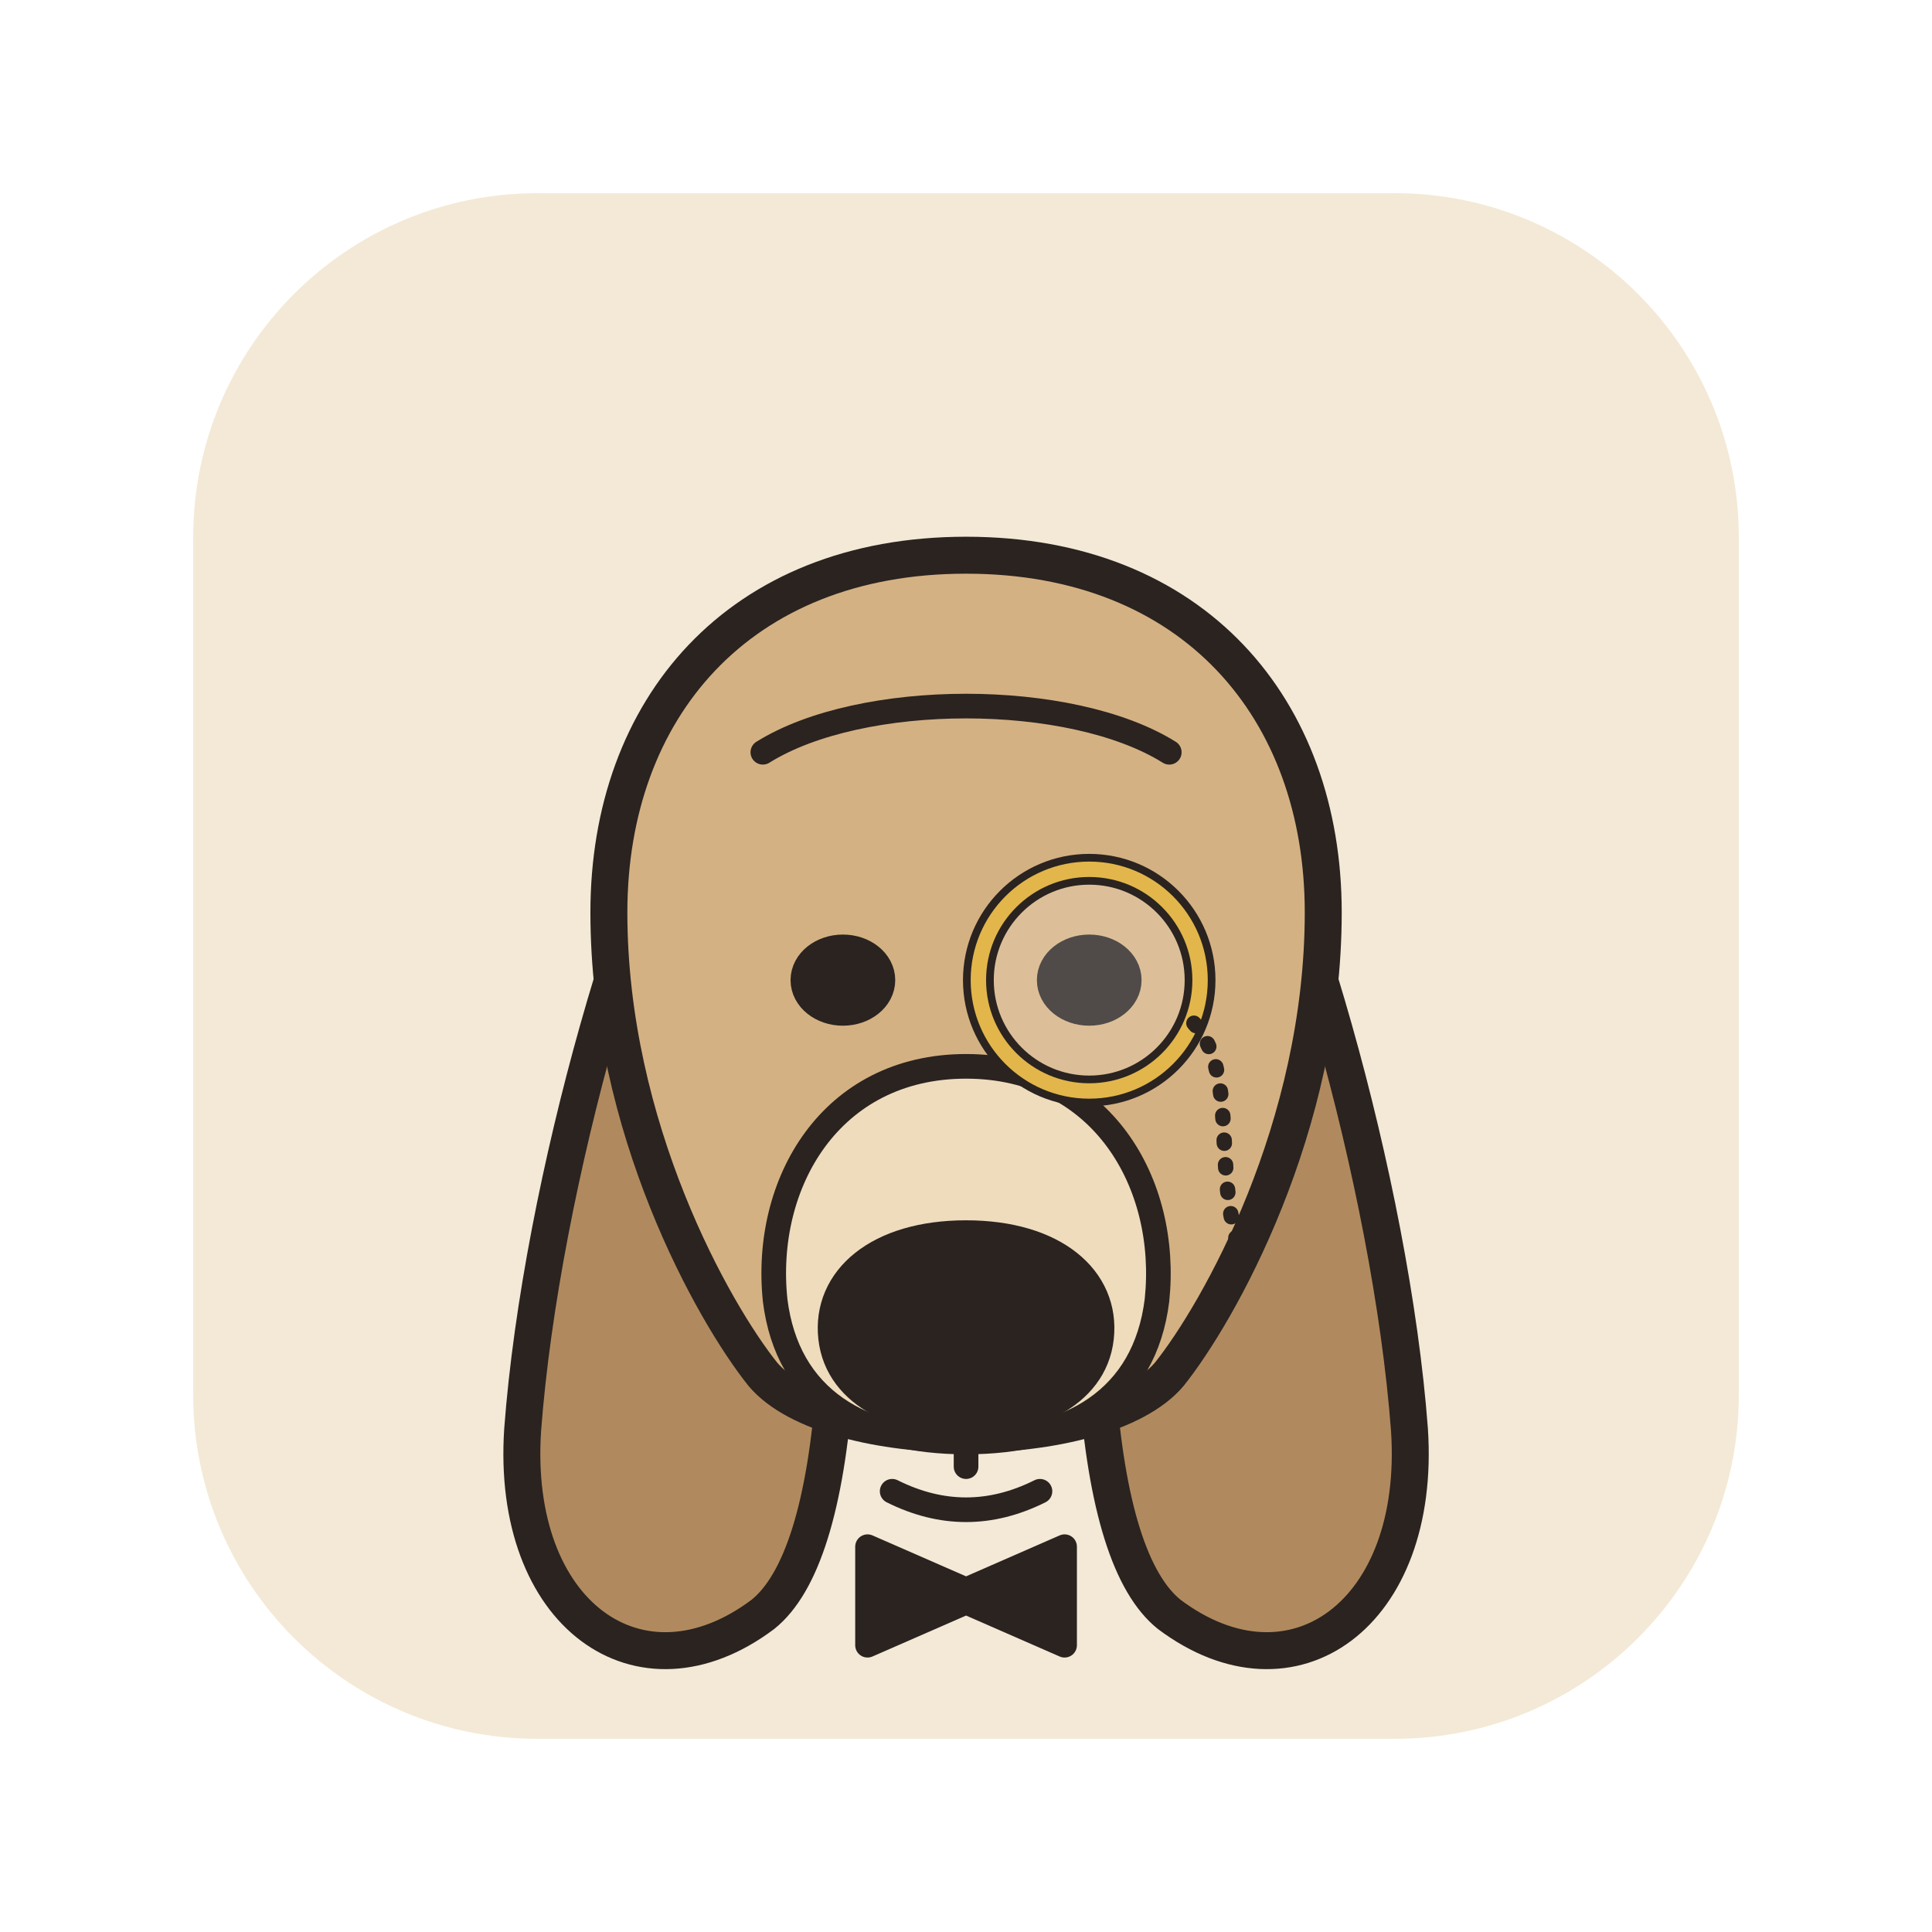
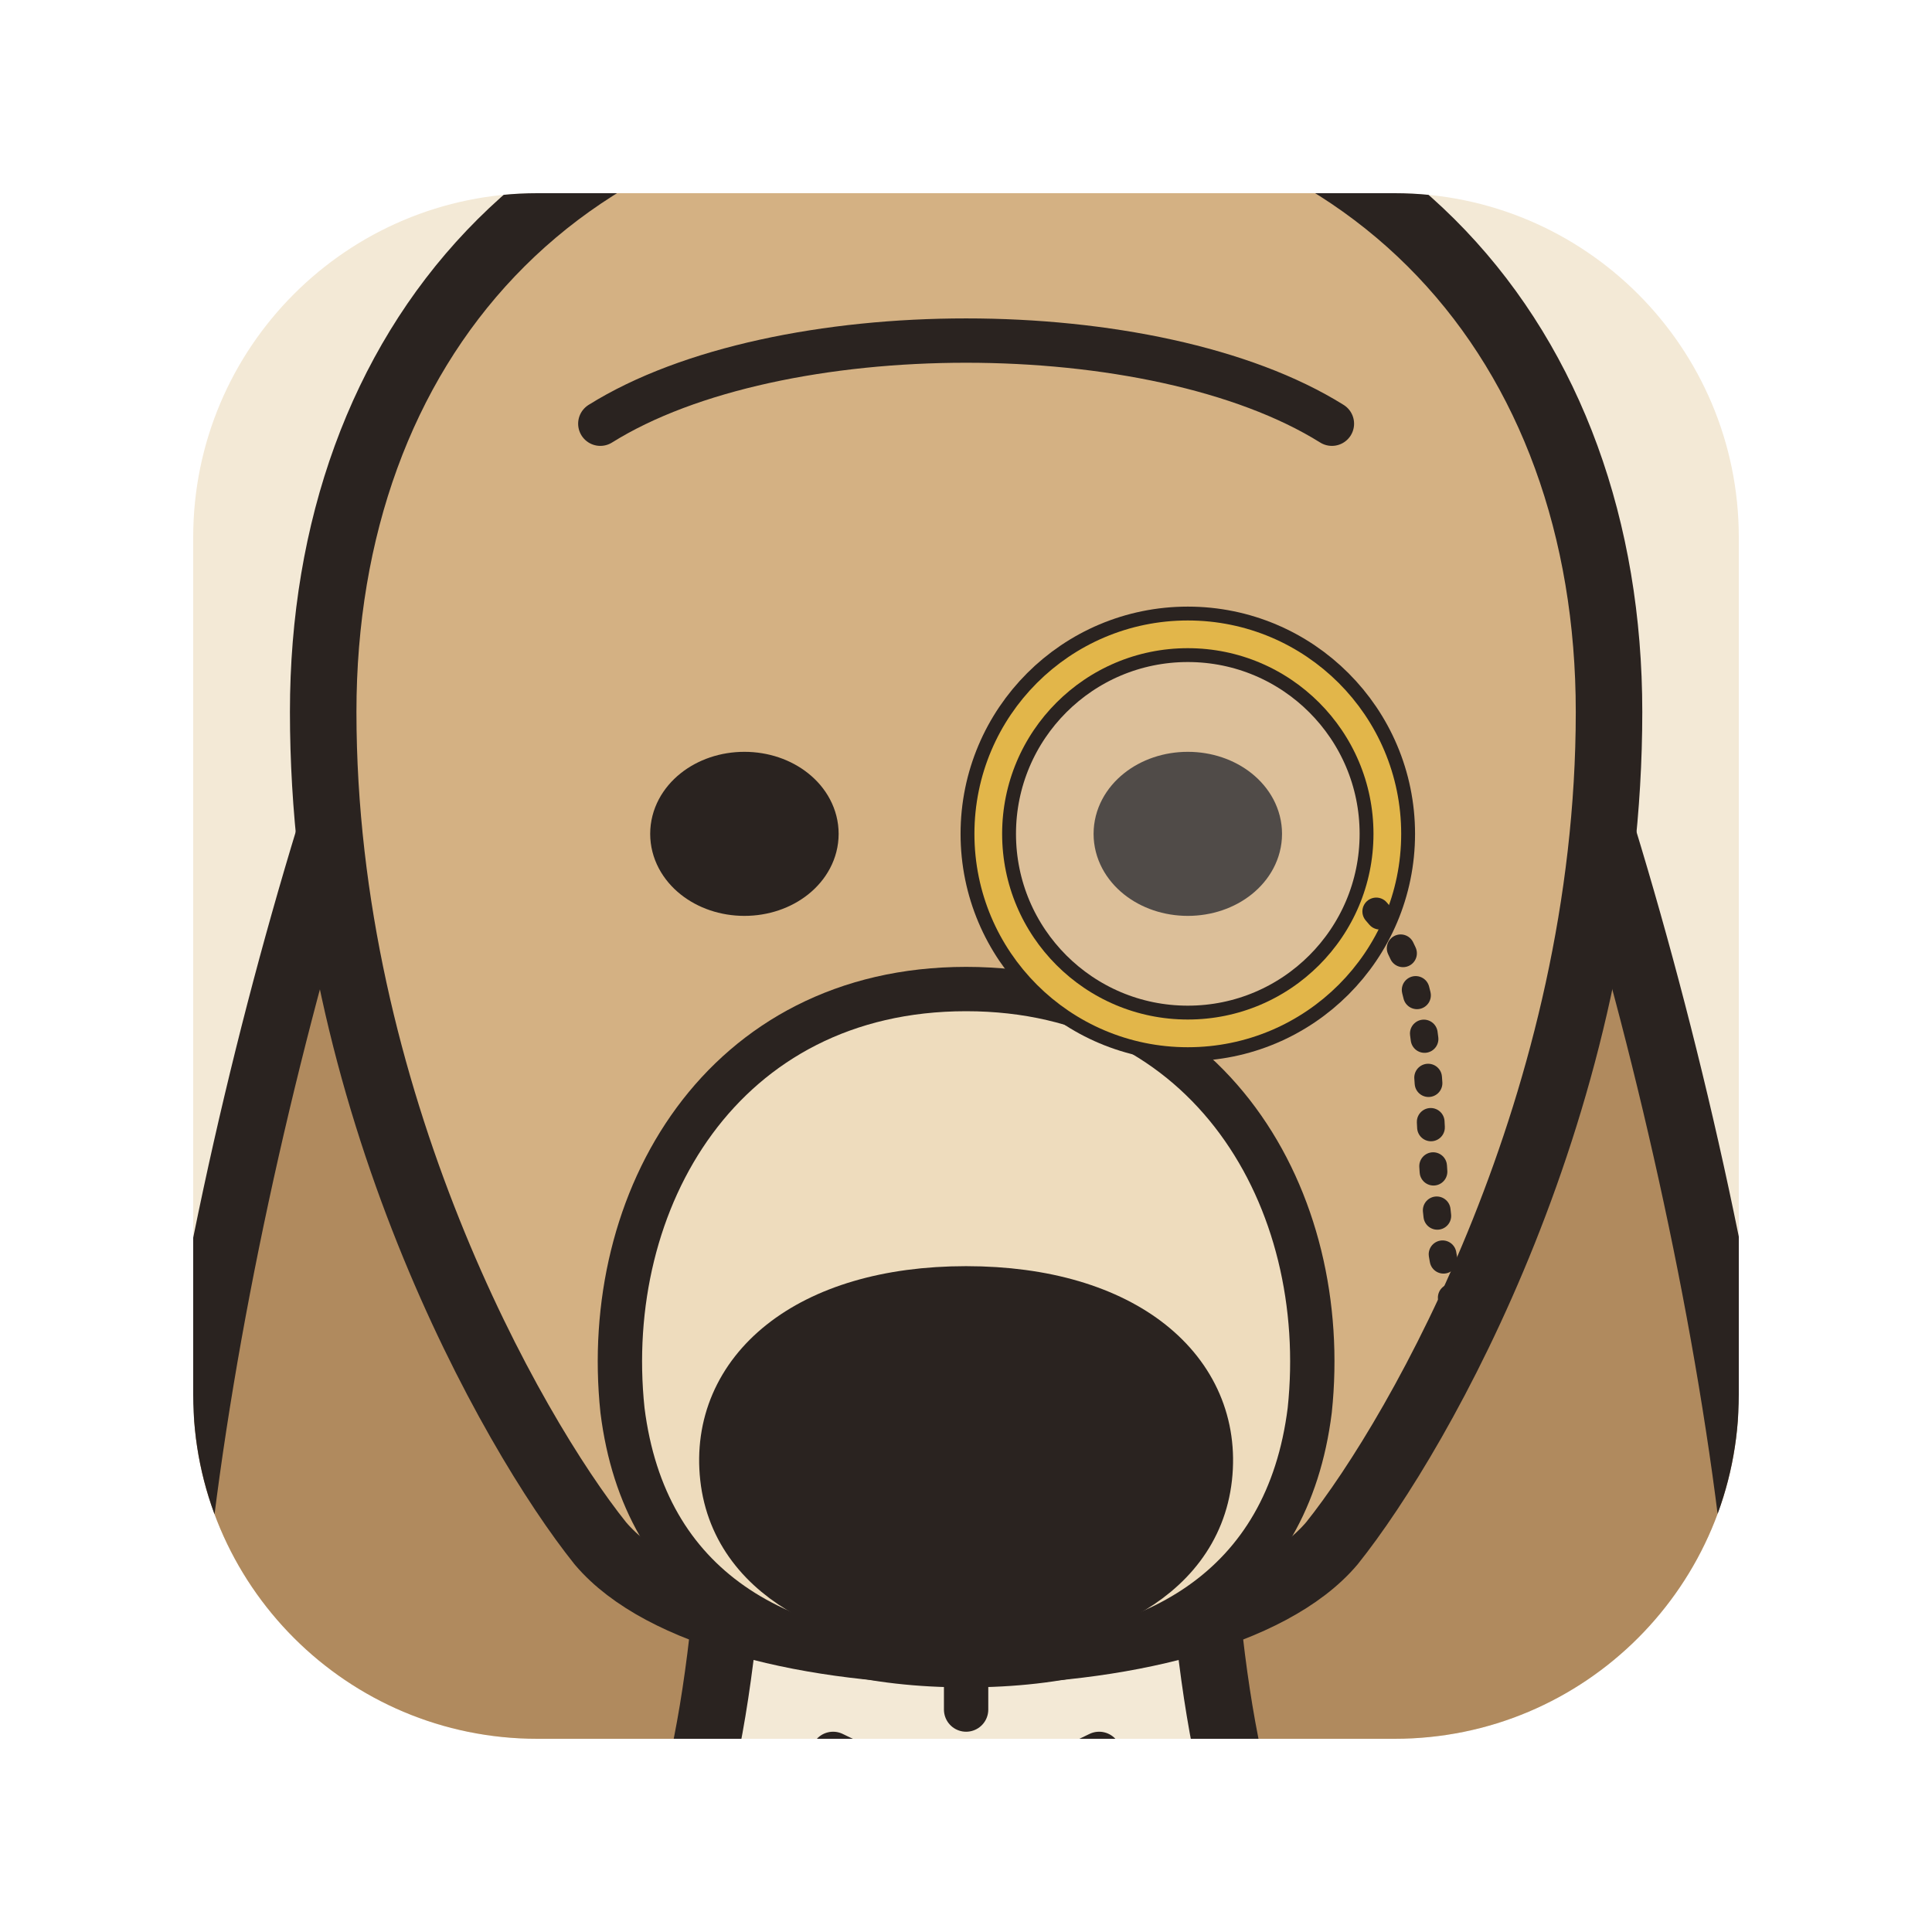
<svg xmlns="http://www.w3.org/2000/svg" viewBox="0 0 512 512" width="512" height="512">
  <defs>
    <clipPath id="sq">
      <rect width="512" height="512" rx="114" />
    </clipPath>
  </defs>
  <g transform="translate(51.2,51.2) scale(0.8)" clip-path="url(#sq)">
    <rect width="512" height="512" rx="114" fill="#f3e9d6" />
-     <g transform="translate(0,22) scale(1.02) translate(-5,0)" stroke="#2a2320" stroke-width="12" stroke-linejoin="round">
-       <path d="M176 150 C 150 190 118 300 112 380 C 108 440 150 470 190 440 C 215 420 222 340 206 200 Z" fill="#b08a5e" />
-       <path d="M336 150 C 362 190 394 300 400 380 C 404 440 362 470 322 440 C 297 420 290 340 306 200 Z" fill="#b08a5e" />
-       <path d="M256 96 C 330 96 372 146 372 212 C 372 282 338 342 322 362 C 300 388 212 388 190 362 C 174 342 140 282 140 212 C 140 146 182 96 256 96 Z" fill="#d4b183" />
-       <path d="M256 262 C 300 262 322 300 318 338 C 314 370 290 384 256 384 C 222 384 198 370 194 338 C 190 300 212 262 256 262 Z" fill="#eedcbd" stroke-width="8" />
-       <path d="M190 160 C 222 140 290 140 322 160" fill="none" stroke-width="8" stroke-linecap="round" />
-       <path d="M256 318 C 284 318 300 332 298 350 C 296 368 276 376 256 376 C 236 376 216 368 214 350 C 212 332 228 318 256 318 Z" fill="#2a2320" />
-       <path d="M256 376 L256 392 M232 400 Q256 412 280 400" fill="none" stroke-width="8" stroke-linecap="round" />
-       <path d="M224 418 L256 432 L288 418 L288 450 L256 436 L224 450 Z" fill="#2a2320" stroke-width="8" />
-       <ellipse cx="216" cy="234" rx="11" ry="8.8" fill="#2a2320" />
-       <ellipse cx="296" cy="234" rx="11" ry="8.8" fill="#2a2320" />
-       <circle cx="296" cy="234" r="36" fill="rgba(255,255,255,.18)" stroke="#2a2320" stroke-width="10" />
-       <circle cx="296" cy="234" r="36" fill="none" stroke="#e2b64a" stroke-width="5" />
-       <path d="M330 248 C 346 266 334 300 348 330" fill="none" stroke-width="5" stroke-dasharray="1 7" stroke-linecap="round" />
+     <g transform="translate(256,256) scale(1.8) translate(-256,-285)">
+       <g transform="translate(0,22) scale(1.02) translate(-5,0)" stroke="#2a2320" stroke-width="12" stroke-linejoin="round">
+         <path d="M176 150 C 150 190 118 300 112 380 C 108 440 150 470 190 440 C 215 420 222 340 206 200 Z" fill="#b08a5e" />
+         <path d="M336 150 C 362 190 394 300 400 380 C 404 440 362 470 322 440 C 297 420 290 340 306 200 Z" fill="#b08a5e" />
+         <path d="M256 96 C 330 96 372 146 372 212 C 372 282 338 342 322 362 C 300 388 212 388 190 362 C 174 342 140 282 140 212 C 140 146 182 96 256 96 Z" fill="#d4b183" />
+         <path d="M256 262 C 300 262 322 300 318 338 C 314 370 290 384 256 384 C 222 384 198 370 194 338 C 190 300 212 262 256 262 Z" fill="#eedcbd" stroke-width="8" />
+         <path d="M190 160 C 222 140 290 140 322 160" fill="none" stroke-width="8" stroke-linecap="round" />
+         <path d="M256 318 C 284 318 300 332 298 350 C 296 368 276 376 256 376 C 236 376 216 368 214 350 C 212 332 228 318 256 318 Z" fill="#2a2320" />
+         <path d="M256 376 L256 392 M232 400 Q256 412 280 400" fill="none" stroke-width="8" stroke-linecap="round" />
+         <path d="M224 418 L256 432 L288 418 L288 450 L256 436 L224 450 Z" fill="#2a2320" stroke-width="8" />
+         <ellipse cx="216" cy="234" rx="11" ry="8.8" fill="#2a2320" />
+         <ellipse cx="296" cy="234" rx="11" ry="8.8" fill="#2a2320" />
+         <circle cx="296" cy="234" r="36" fill="rgba(255,255,255,.18)" stroke="#2a2320" stroke-width="10" />
+         <circle cx="296" cy="234" r="36" fill="none" stroke="#e2b64a" stroke-width="5" />
+         <path d="M330 248 C 346 266 334 300 348 330" fill="none" stroke-width="5" stroke-dasharray="1 7" stroke-linecap="round" />
+       </g>
    </g>
  </g>
</svg>
